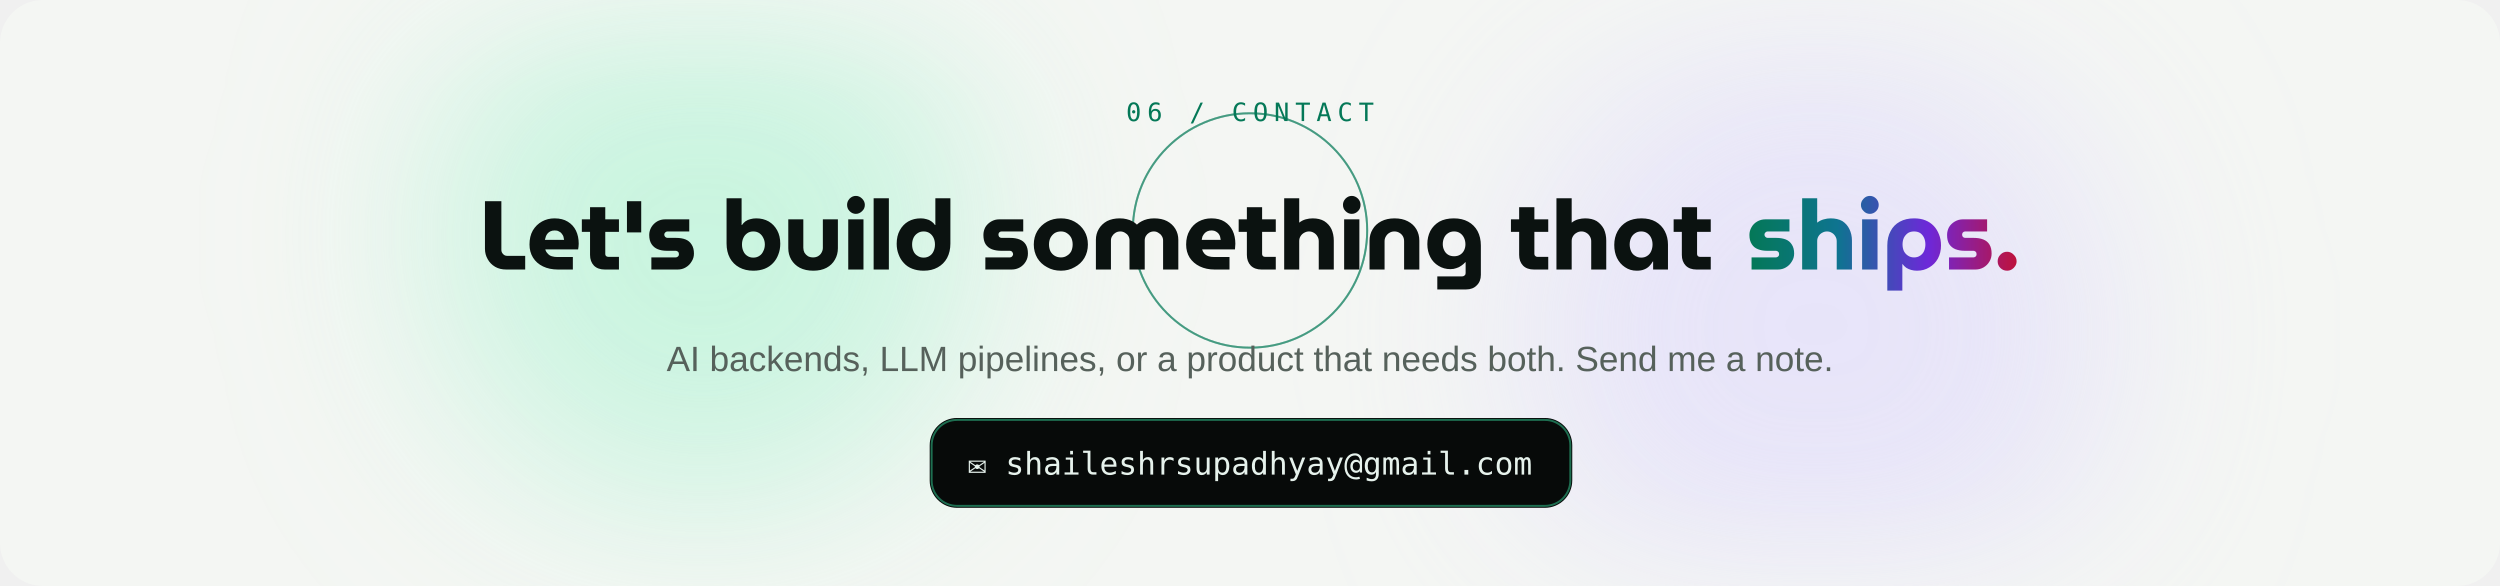
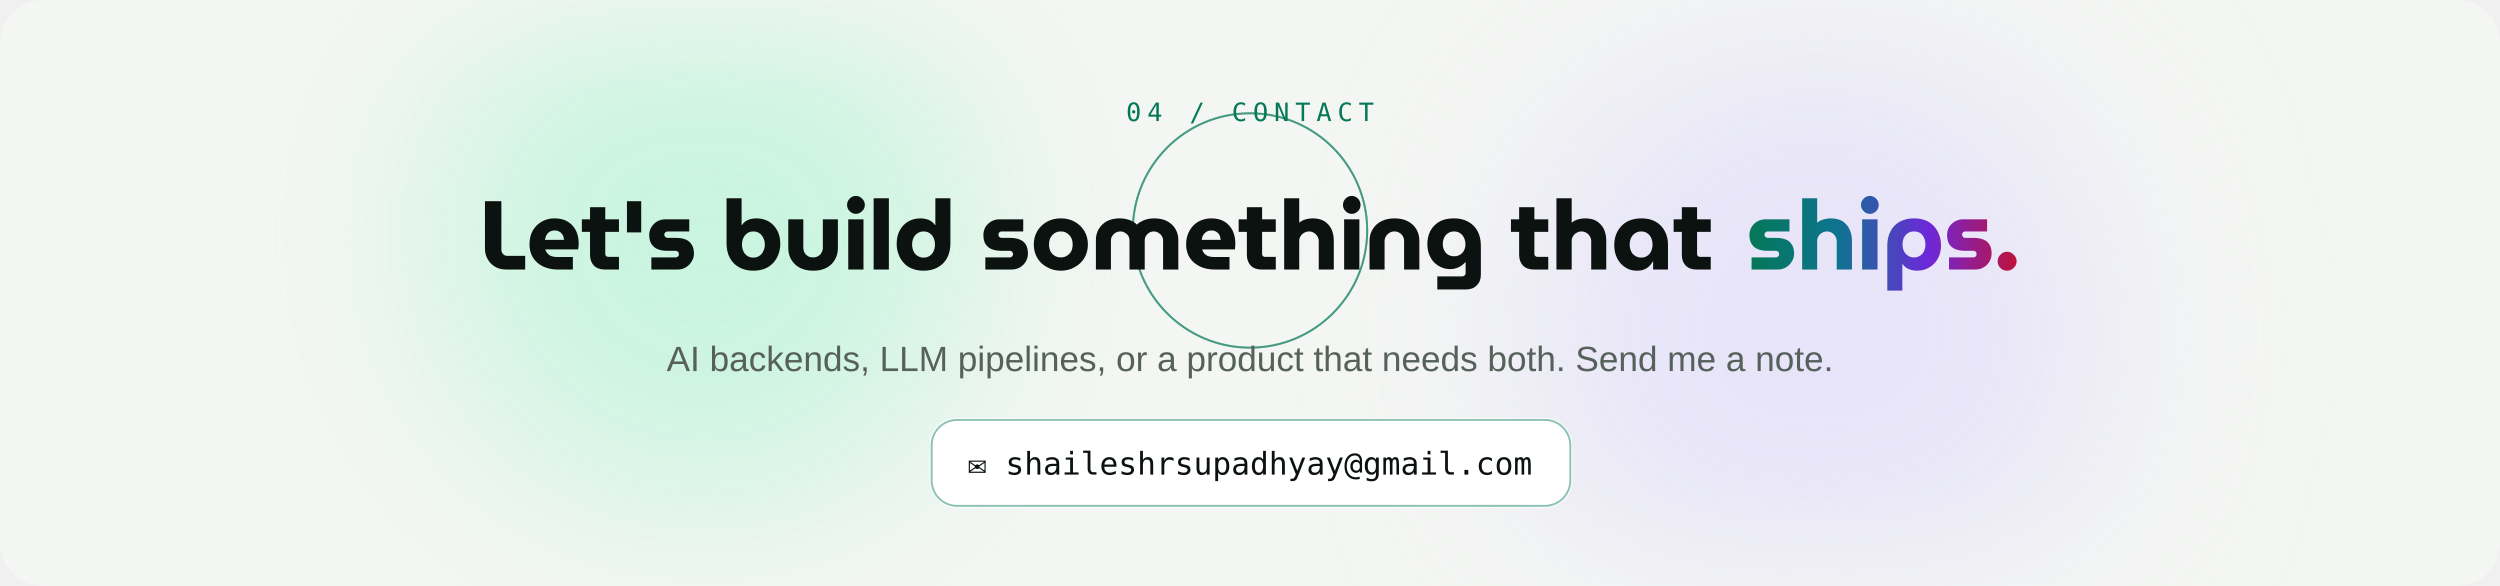
<svg xmlns="http://www.w3.org/2000/svg" width="1280" height="300" viewBox="0 0 1280 300" role="img">
  <style />
  <defs>
    <linearGradient id="brand" x1="0" x2="1">
      <stop offset="0.00" stop-color="#047857" />
      <stop offset="0.33" stop-color="#0e7490" />
      <stop offset="0.67" stop-color="#6d28d9" />
      <stop offset="1.00" stop-color="#be123c" />
    </linearGradient>
    <filter id="soft" x="-60%" y="-60%" width="220%" height="220%">
      <feGaussianBlur stdDeviation="50" />
    </filter>
    <clipPath id="f">
      <rect width="1280" height="300" rx="22" />
    </clipPath>
  </defs>
  <g clip-path="url(#f)">
    <rect width="1280" height="300" fill="#f4f6f3" />
    <g filter="url(#soft)" opacity="0.55">
      <circle cx="360" cy="120" r="140" fill="#a7f3d0" />
      <circle cx="930" cy="170" r="150" fill="#ddd6fe" />
    </g>
    <circle cx="640" cy="118" r="60" fill="none" stroke="#047857" stroke-opacity="0.35">
      <animate attributeName="r" values="40;300" dur="4.5s" begin="0.0s" repeatCount="indefinite" />
      <animate attributeName="stroke-opacity" values="0.45;0" dur="4.5s" begin="0.0s" repeatCount="indefinite" />
    </circle>
    <circle cx="640" cy="118" r="60" fill="none" stroke="#047857" stroke-opacity="0.35">
      <animate attributeName="r" values="40;300" dur="4.5s" begin="1.5s" repeatCount="indefinite" />
      <animate attributeName="stroke-opacity" values="0.45;0" dur="4.5s" begin="1.5s" repeatCount="indefinite" />
    </circle>
    <circle cx="640" cy="118" r="60" fill="none" stroke="#047857" stroke-opacity="0.35">
      <animate attributeName="r" values="40;300" dur="4.5s" begin="3.0s" repeatCount="indefinite" />
      <animate attributeName="stroke-opacity" values="0.45;0" dur="4.5s" begin="3.0s" repeatCount="indefinite" />
    </circle>
-     <text x="640" y="62" text-anchor="middle" fill="#047857" font-family="ui-monospace, SFMono-Regular, 'Cascadia Code', Consolas, Menlo, monospace" font-size="13" letter-spacing="3">06 / CONTACT</text>
+     <text x="640" y="62" text-anchor="middle" fill="#047857" font-family="ui-monospace, SFMono-Regular, 'Cascadia Code', Consolas, Menlo, monospace" font-size="13" letter-spacing="3">04 / CONTACT</text>
    <g transform="translate(245.7 0)">
      <path d="M13.5 138Q10.2 138 7.8 136.6Q5.3 135.1 4 132.7Q2.6 130.3 2.6 127.4V103H11V128Q11 129.2 11.9 130.1Q12.7 131 14 131H23.2V138ZM40 138Q35.6 138 32.3 136.4Q29 134.8 27.2 131.9Q25.4 129 25.4 125.2Q25.4 121 27.1 118Q28.9 115 31.8 113.4Q34.7 111.8 38.2 111.8Q42.3 111.8 45 113.5Q47.8 115.2 49.2 118.1Q50.6 121 50.6 124.8Q50.6 125.4 50.5 126.3Q50.4 127.2 50.3 127.7H33.5Q33.8 128.9 34.7 129.8Q35.5 130.8 36.8 131.2Q38.1 131.6 39.7 131.6H47.6V138ZM33.3 122.8H43.1Q43 122 42.8 121.2Q42.6 120.5 42.1 119.9Q41.7 119.3 41.2 118.9Q40.6 118.5 39.9 118.2Q39.2 118 38.2 118Q37.1 118 36.2 118.4Q35.3 118.8 34.7 119.5Q34.1 120.2 33.8 121Q33.5 121.9 33.3 122.8ZM64 138Q60.4 138 58.4 136Q56.4 133.9 56.4 130.5V106.1H64.2V130.1Q64.2 130.7 64.6 131.1Q65.1 131.5 65.7 131.5H71.2V138ZM52.2 118.7V112.3H71.2V118.7ZM75.3 119V103H82.6V119ZM87.8 138V131.8H100.1Q100.6 131.8 101 131.6Q101.4 131.4 101.7 131Q101.9 130.6 101.9 130.2Q101.9 129.7 101.7 129.2Q101.4 128.8 101 128.6Q100.6 128.4 100.1 128.4H95.6Q93.1 128.4 91.1 127.6Q89.1 126.8 87.9 125Q86.7 123.2 86.7 120.3Q86.7 118.2 87.8 116.3Q88.9 114.5 90.7 113.4Q92.6 112.3 94.9 112.3H107.2V118.5H96.1Q95.4 118.5 94.9 119Q94.4 119.5 94.4 120.1Q94.4 120.8 94.9 121.3Q95.4 121.8 96.1 121.8H100.5Q103.3 121.8 105.3 122.6Q107.3 123.4 108.4 125.2Q109.6 127 109.6 129.8Q109.6 132.1 108.4 133.9Q107.3 135.8 105.4 136.9Q103.6 138 101.2 138ZM140 138.6Q135.9 138.6 132.8 136.9Q129.7 135.2 128 132.1Q126.3 128.9 126.3 124.7V101.5H134V115.2H134.2Q134.9 114.1 136 113.3Q137.2 112.5 138.5 112.2Q139.9 111.8 141.5 111.8Q145.1 111.8 147.9 113.4Q150.6 115 152.2 117.9Q153.8 120.8 153.8 124.8Q153.8 127.8 152.8 130.3Q151.9 132.8 150.1 134.7Q148.3 136.6 145.8 137.6Q143.2 138.6 140 138.6ZM140 131.9Q141.8 131.9 143.1 131Q144.4 130.2 145.1 128.6Q145.9 127.1 145.9 125.2Q145.9 123.3 145.1 121.8Q144.4 120.3 143.1 119.4Q141.8 118.5 140 118.5Q138.2 118.5 136.9 119.4Q135.6 120.3 134.9 121.8Q134.2 123.3 134.2 125.2Q134.2 127.1 134.9 128.6Q135.6 130.2 136.9 131Q138.2 131.9 140 131.9ZM170.7 138.6Q166.7 138.6 163.8 137.1Q161 135.6 159.4 132.9Q157.9 130.3 157.9 127.1V112.3H165.6V126.9Q165.6 128.2 166.2 129.4Q166.9 130.5 168 131.2Q169.2 131.8 170.6 131.8Q172 131.8 173.1 131.2Q174.3 130.5 174.9 129.4Q175.6 128.2 175.6 126.9V112.3H183.3V127.1Q183.3 130.3 181.8 132.9Q180.3 135.6 177.5 137.1Q174.7 138.6 170.7 138.6ZM188.6 138V112.3H196.4V138ZM192.5 109.5Q190.7 109.5 189.3 108.1Q188 106.8 188 104.9Q188 103.1 189.3 101.7Q190.7 100.3 192.5 100.3Q194.3 100.3 195.7 101.7Q197.1 103.1 197.1 104.9Q197.1 106.8 195.7 108.1Q194.3 109.5 192.5 109.5ZM201.6 138V101.5H209.4V138ZM227.2 138.6Q224 138.6 221.4 137.6Q218.8 136.6 217.1 134.7Q215.3 132.8 214.4 130.3Q213.4 127.8 213.4 124.8Q213.4 120.8 215 117.9Q216.6 115 219.3 113.4Q222.1 111.8 225.7 111.8Q227.3 111.8 228.6 112.2Q230 112.5 231.1 113.3Q232.3 114.1 233 115.2H233.2V101.5H240.9V124.7Q240.9 128.9 239.2 132.1Q237.5 135.2 234.4 136.9Q231.4 138.6 227.2 138.6ZM227.2 131.9Q229 131.9 230.3 131Q231.6 130.2 232.3 128.6Q233 127.1 233 125.2Q233 123.3 232.3 121.8Q231.6 120.3 230.3 119.4Q229 118.5 227.2 118.5Q225.4 118.5 224.1 119.4Q222.7 120.3 222 121.8Q221.3 123.3 221.3 125.2Q221.3 127.1 222 128.6Q222.7 130.2 224.1 131Q225.4 131.9 227.2 131.9ZM258.8 138V131.8H271.2Q271.7 131.8 272.1 131.6Q272.5 131.4 272.7 131Q273 130.6 273 130.2Q273 129.7 272.7 129.2Q272.5 128.8 272.1 128.6Q271.7 128.4 271.2 128.4H266.7Q264.2 128.4 262.1 127.6Q260.1 126.8 258.9 125Q257.8 123.2 257.8 120.3Q257.8 118.2 258.8 116.3Q259.9 114.5 261.8 113.4Q263.7 112.3 265.9 112.3H278.2V118.5H267.1Q266.4 118.5 265.9 119Q265.5 119.5 265.5 120.1Q265.5 120.8 265.9 121.3Q266.4 121.8 267.1 121.8H271.5Q274.3 121.8 276.3 122.6Q278.4 123.4 279.5 125.2Q280.6 127 280.6 129.8Q280.6 132.1 279.5 133.9Q278.4 135.8 276.5 136.9Q274.6 138 272.2 138ZM297.5 138.6Q293.5 138.6 290.4 136.8Q287.2 135.1 285.4 132.1Q283.6 129 283.6 125.2Q283.6 121.3 285.4 118.3Q287.2 115.3 290.4 113.5Q293.5 111.8 297.5 111.8Q301.4 111.8 304.5 113.5Q307.7 115.3 309.5 118.3Q311.3 121.3 311.3 125.2Q311.3 129 309.5 132.1Q307.7 135.1 304.5 136.8Q301.4 138.6 297.5 138.6ZM297.5 131.8Q299.3 131.8 300.6 130.9Q302 130.1 302.8 128.6Q303.5 127 303.5 125.2Q303.5 123.3 302.8 121.8Q302 120.3 300.6 119.4Q299.3 118.5 297.5 118.5Q295.6 118.5 294.2 119.4Q292.9 120.3 292.1 121.8Q291.4 123.3 291.4 125.2Q291.4 127 292.1 128.6Q292.9 130.1 294.2 130.9Q295.6 131.8 297.5 131.8ZM315.4 138V122.8Q315.4 119.7 316.9 117.2Q318.4 114.7 321.1 113.2Q323.9 111.8 327.6 111.8Q329.6 111.8 331.1 112.2Q332.8 112.6 334.1 113.3Q335.4 114 336.4 115H336.4Q337.4 114 338.8 113.3Q340.1 112.6 341.7 112.2Q343.4 111.8 345.2 111.8Q349.1 111.8 351.8 113.2Q354.6 114.7 356.1 117.2Q357.6 119.7 357.6 122.8V138H349.8V123.1Q349.8 121.8 349.1 120.8Q348.5 119.8 347.4 119.2Q346.4 118.5 345.1 118.5Q343.7 118.5 342.6 119.2Q341.6 119.8 341 120.8Q340.4 121.8 340.4 123.1V138H332.6V123.1Q332.6 121.8 332 120.8Q331.4 119.8 330.3 119.2Q329.2 118.5 327.9 118.5Q326.5 118.5 325.4 119.2Q324.4 119.8 323.8 120.8Q323.1 121.8 323.1 123.1V138ZM376.2 138Q371.9 138 368.6 136.4Q365.3 134.8 363.4 131.9Q361.6 129 361.6 125.2Q361.6 121 363.4 118Q365.1 115 368 113.4Q371 111.8 374.5 111.8Q378.6 111.8 381.3 113.5Q384 115.2 385.4 118.1Q386.8 121 386.8 124.8Q386.8 125.4 386.7 126.3Q386.7 127.2 386.6 127.7H369.8Q370.1 128.9 370.9 129.8Q371.8 130.8 373.1 131.2Q374.4 131.6 376 131.6H383.8V138ZM369.6 122.8H379.3Q379.2 122 379 121.2Q378.8 120.5 378.4 119.9Q378 119.3 377.4 118.9Q376.9 118.5 376.1 118.2Q375.4 118 374.5 118Q373.4 118 372.5 118.4Q371.6 118.8 371 119.5Q370.4 120.2 370 121Q369.7 121.9 369.6 122.8ZM400.2 138Q396.7 138 394.7 136Q392.7 133.9 392.7 130.5V106.1H400.5V130.1Q400.5 130.7 400.9 131.1Q401.3 131.5 401.9 131.5H407.5V138ZM388.5 118.7V112.3H407.5V118.7ZM411.8 138V101.5H419.5V114Q421 112.8 422.8 112.3Q424.6 111.8 426.4 111.8Q429.9 111.8 432.3 113.2Q434.8 114.8 436 117.3Q437.2 120 437.2 123.2V138H429.5V123.5Q429.5 122.1 428.8 121Q428.1 119.8 427 119.2Q425.9 118.5 424.5 118.5Q423.2 118.5 422 119.2Q420.9 119.8 420.2 120.9Q419.5 122 419.5 123.4V138ZM442.5 138V112.3H450.3V138ZM446.4 109.5Q444.6 109.5 443.2 108.1Q441.9 106.8 441.9 104.9Q441.9 103.1 443.2 101.7Q444.6 100.3 446.4 100.3Q448.2 100.3 449.6 101.7Q450.9 103.1 450.9 104.9Q450.9 106.8 449.6 108.1Q448.2 109.5 446.4 109.5ZM455.5 138V123.2Q455.5 120 457.1 117.4Q458.6 114.8 461.5 113.3Q464.4 111.8 468.3 111.8Q472.3 111.8 475.1 113.3Q478 114.8 479.5 117.4Q481 120 481 123.2V138H473.2V123.5Q473.2 122.1 472.6 121Q471.9 119.8 470.8 119.2Q469.7 118.5 468.2 118.5Q466.8 118.5 465.7 119.2Q464.6 119.8 463.9 121Q463.2 122.1 463.2 123.5V138ZM490.2 148.2V141.5H503Q503.7 141.5 504.2 141Q504.7 140.6 504.7 139.8V134.2H504.6Q503.6 135.3 502.4 136.1Q501.3 136.9 499.9 137.3Q498.6 137.8 496.9 137.8Q493.5 137.8 490.8 136.1Q488.1 134.5 486.6 131.6Q485.1 128.7 485.1 125Q485.1 121.3 486.6 118.3Q488.2 115.3 491.2 113.5Q494.3 111.8 498.7 111.8Q502.9 111.8 506 113.5Q509.1 115.2 510.8 118.3Q512.5 121.5 512.5 125.7V140.7Q512.5 144.1 510.4 146.1Q508.4 148.2 504.9 148.2ZM498.8 131.2Q500.6 131.2 501.9 130.4Q503.2 129.6 503.9 128.2Q504.6 126.8 504.6 125.1Q504.6 123.3 503.9 121.8Q503.2 120.3 501.9 119.4Q500.6 118.5 498.8 118.5Q497 118.5 495.7 119.4Q494.4 120.2 493.7 121.7Q493 123.2 493 125Q493 126.7 493.7 128.1Q494.4 129.6 495.7 130.4Q497 131.2 498.8 131.2ZM539.7 138Q536.1 138 534.1 136Q532.1 133.9 532.1 130.5V106.1H539.9V130.1Q539.9 130.7 540.4 131.1Q540.8 131.5 541.4 131.5H547V138ZM527.9 118.7V112.3H547V118.7ZM551.2 138V101.5H559V114Q560.5 112.8 562.3 112.3Q564.1 111.8 565.9 111.8Q569.4 111.8 571.8 113.2Q574.2 114.8 575.5 117.3Q576.7 120 576.7 123.2V138H569V123.5Q569 122.1 568.3 121Q567.6 119.8 566.5 119.2Q565.4 118.5 564 118.5Q562.6 118.5 561.5 119.2Q560.4 119.8 559.7 120.9Q559 122 559 123.4V138ZM592.3 138.6Q588.9 138.6 586.3 136.8Q583.7 135.1 582.2 132.1Q580.8 129.2 580.8 125.4Q580.8 121.5 582.5 118.4Q584.2 115.3 587.3 113.5Q590.5 111.8 594.7 111.8Q599 111.8 602 113.5Q605.1 115.3 606.7 118.4Q608.3 121.5 608.3 125.2V138H600.7V133.9H600.5Q599.8 135.2 598.7 136.3Q597.6 137.4 596 138Q594.5 138.6 592.3 138.6ZM594.6 131.9Q596.4 131.9 597.7 131Q599 130.2 599.7 128.6Q600.4 127 600.4 125.2Q600.4 123.3 599.7 121.8Q599 120.3 597.7 119.4Q596.4 118.5 594.6 118.5Q592.8 118.5 591.5 119.4Q590.1 120.3 589.4 121.8Q588.7 123.3 588.7 125.2Q588.7 127 589.4 128.6Q590.1 130.2 591.5 131Q592.8 131.9 594.6 131.9ZM622.9 138Q619.4 138 617.4 136Q615.4 133.9 615.4 130.5V106.1H623.2V130.1Q623.2 130.7 623.6 131.1Q624 131.5 624.6 131.5H630.2V138ZM611.2 118.7V112.3H630.2V118.7Z" fill="#0b1210" />
      <path d="M3 138V131.8H15.3Q15.8 131.8 16.2 131.6Q16.6 131.4 16.9 131Q17.1 130.6 17.1 130.2Q17.1 129.7 16.9 129.2Q16.6 128.8 16.2 128.6Q15.8 128.4 15.3 128.4H10.8Q8.3 128.4 6.3 127.6Q4.2 126.8 3.1 125Q1.9 123.2 1.9 120.3Q1.9 118.2 3 116.3Q4 114.5 5.9 113.4Q7.8 112.3 10.1 112.3H22.4V118.5H11.2Q10.6 118.5 10.1 119Q9.6 119.5 9.6 120.1Q9.6 120.8 10.1 121.3Q10.6 121.8 11.2 121.8H15.7Q18.4 121.8 20.5 122.6Q22.5 123.4 23.6 125.2Q24.8 127 24.8 129.8Q24.8 132.1 23.6 133.9Q22.5 135.8 20.6 136.9Q18.8 138 16.4 138ZM28.9 138V101.5H36.6V114Q38.1 112.8 40 112.3Q41.8 111.8 43.5 111.8Q47 111.8 49.5 113.2Q51.9 114.8 53.1 117.3Q54.4 120 54.4 123.2V138H46.6V123.5Q46.6 122.1 45.9 121Q45.2 119.8 44.1 119.2Q43 118.5 41.6 118.5Q40.3 118.5 39.1 119.2Q38 119.8 37.3 120.9Q36.6 122 36.6 123.4V138ZM59.6 138V112.3H67.5V138ZM63.6 109.5Q61.7 109.5 60.4 108.1Q59 106.8 59 104.9Q59 103.1 60.4 101.7Q61.7 100.3 63.6 100.3Q65.4 100.3 66.8 101.7Q68.1 103.1 68.1 104.9Q68.1 106.8 66.8 108.1Q65.4 109.5 63.6 109.5ZM86.2 111.8Q89.5 111.8 92 112.8Q94.5 113.8 96.3 115.7Q98 117.5 99 120.1Q100 122.6 100 125.7Q100 129.4 98.4 132.4Q96.8 135.3 94 136.9Q91.3 138.6 87.7 138.6Q86.1 138.6 84.7 138.2Q83.3 137.8 82.2 137.1Q81.1 136.3 80.3 135.2H80.2V148.8H72.5V125.7Q72.5 121.4 74.2 118.3Q75.8 115.2 78.9 113.5Q82 111.8 86.2 111.8ZM86.2 118.5Q84.4 118.5 83.1 119.3Q81.8 120.2 81 121.7Q80.3 123.2 80.3 125.2Q80.3 127 81 128.6Q81.8 130.1 83.1 130.9Q84.4 131.8 86.2 131.8Q88 131.8 89.3 130.9Q90.6 130.1 91.3 128.6Q92 127 92 125.2Q92 123.2 91.3 121.7Q90.6 120.2 89.3 119.3Q88 118.5 86.2 118.5ZM104.1 138V131.8H116.5Q117 131.8 117.3 131.6Q117.8 131.4 118 131Q118.2 130.6 118.2 130.2Q118.2 129.7 118 129.2Q117.8 128.8 117.3 128.6Q117 128.4 116.5 128.4H112Q109.5 128.4 107.4 127.6Q105.4 126.8 104.2 125Q103.1 123.2 103.1 120.3Q103.1 118.2 104.1 116.3Q105.2 114.5 107.1 113.4Q109 112.3 111.2 112.3H123.6V118.5H112.4Q111.7 118.5 111.2 119Q110.8 119.5 110.8 120.1Q110.8 120.8 111.2 121.3Q111.7 121.8 112.4 121.8H116.8Q119.6 121.8 121.6 122.6Q123.7 123.4 124.8 125.2Q125.9 127 125.9 129.8Q125.9 132.1 124.8 133.9Q123.7 135.8 121.8 136.9Q119.9 138 117.6 138ZM133.8 138.6Q131.8 138.6 130.4 137.2Q129 135.8 129 133.8Q129 131.8 130.4 130.4Q131.8 128.9 133.8 128.9Q135.8 128.9 137.2 130.4Q138.7 131.8 138.7 133.8Q138.7 135.1 138 136.2Q137.3 137.3 136.3 137.9Q135.2 138.6 133.8 138.6Z" fill="url(#brand)" transform="translate(648.1 0)" />
    </g>
    <text x="640" y="190" text-anchor="middle" fill="#56615b" font-family="'Segoe UI', -apple-system, BlinkMacSystemFont, 'Helvetica Neue', Arial, sans-serif" font-size="18">AI backends, LLM pipelines, or a product that needs both. Send me a note.</text>
    <g transform="translate(476 214)">
-       <rect width="329" height="46" rx="14" fill="#070a09" />
-       <rect x="1" y="1" width="327" height="44" rx="13" fill="none" stroke="#34d399" stroke-opacity="0.5" />
-       <text x="164" y="29" text-anchor="middle" fill="#e6f2ec" font-family="ui-monospace, SFMono-Regular, 'Cascadia Code', Consolas, Menlo, monospace" font-size="16">✉  shaileshrsupadhyay@gmail.com</text>
+       <rect width="329" height="46" rx="14" fill="#ffffff" />
+       <rect x="1" y="1" width="327" height="44" rx="13" fill="none" stroke="#047857" stroke-opacity="0.45" />
+       <text x="164" y="29" text-anchor="middle" fill="#0b1210" font-family="ui-monospace, SFMono-Regular, 'Cascadia Code', Consolas, Menlo, monospace" font-size="16">✉  shaileshrsupadhyay@gmail.com</text>
    </g>
  </g>
</svg>
